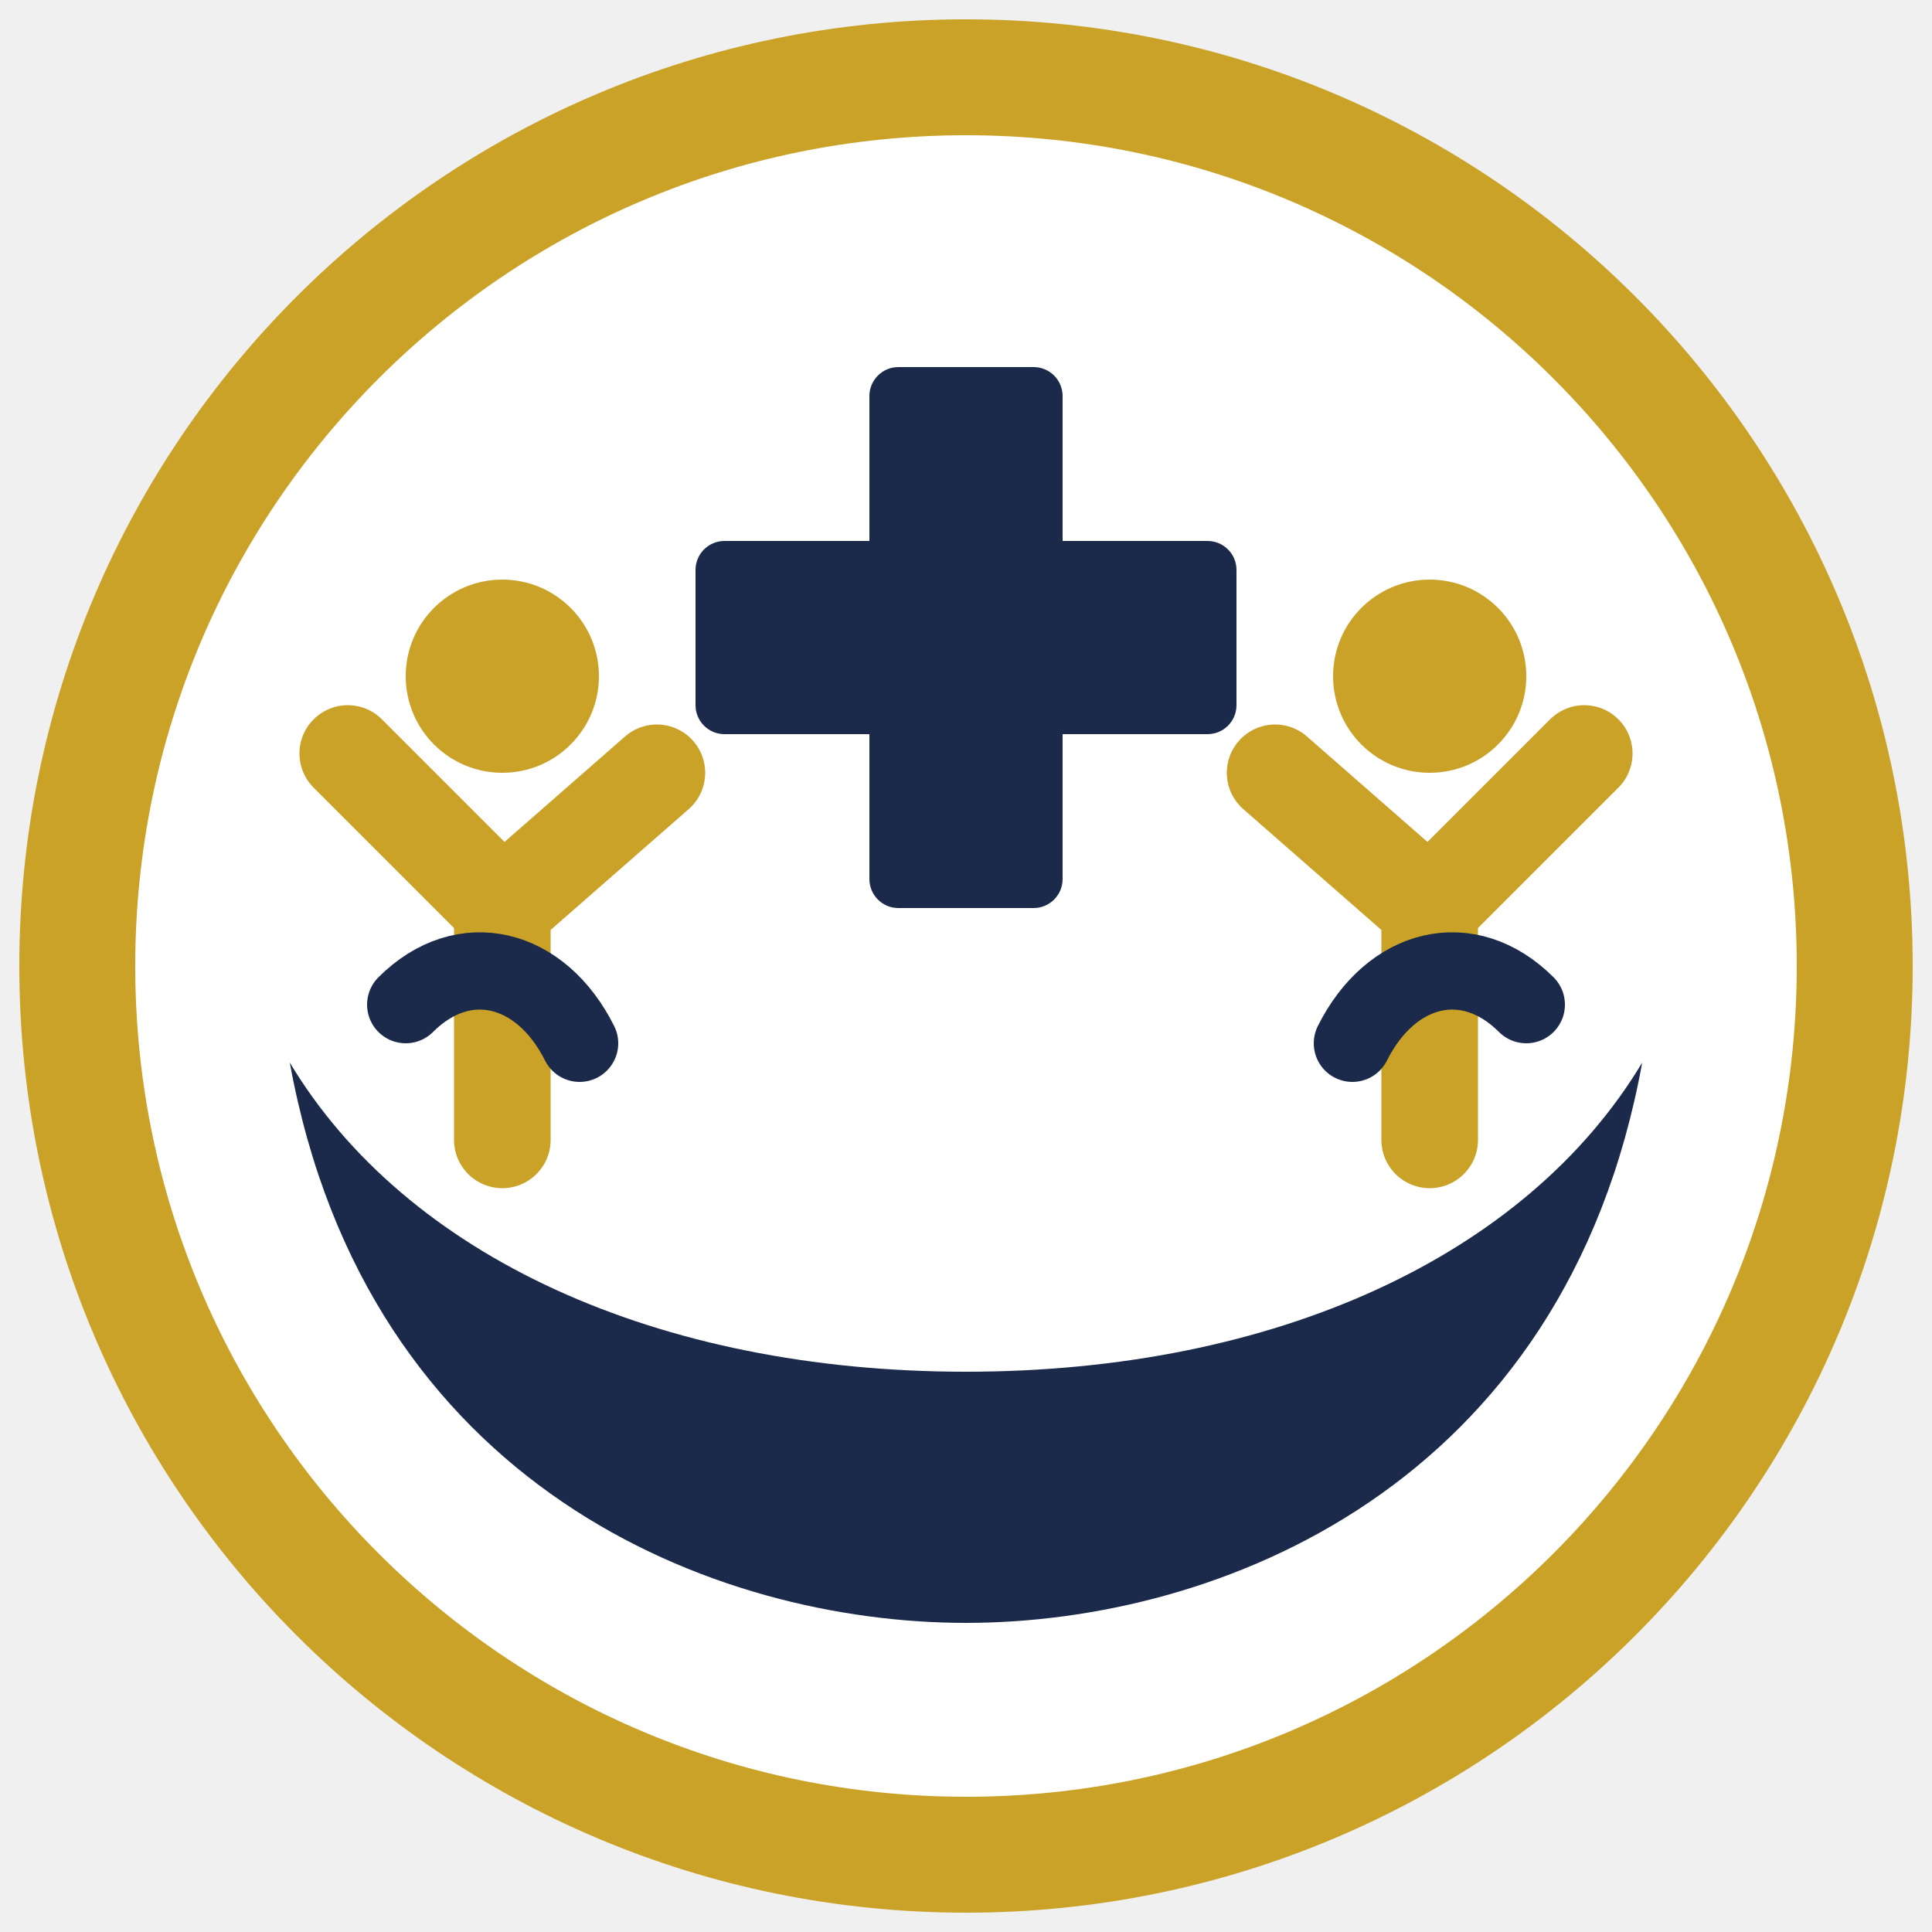
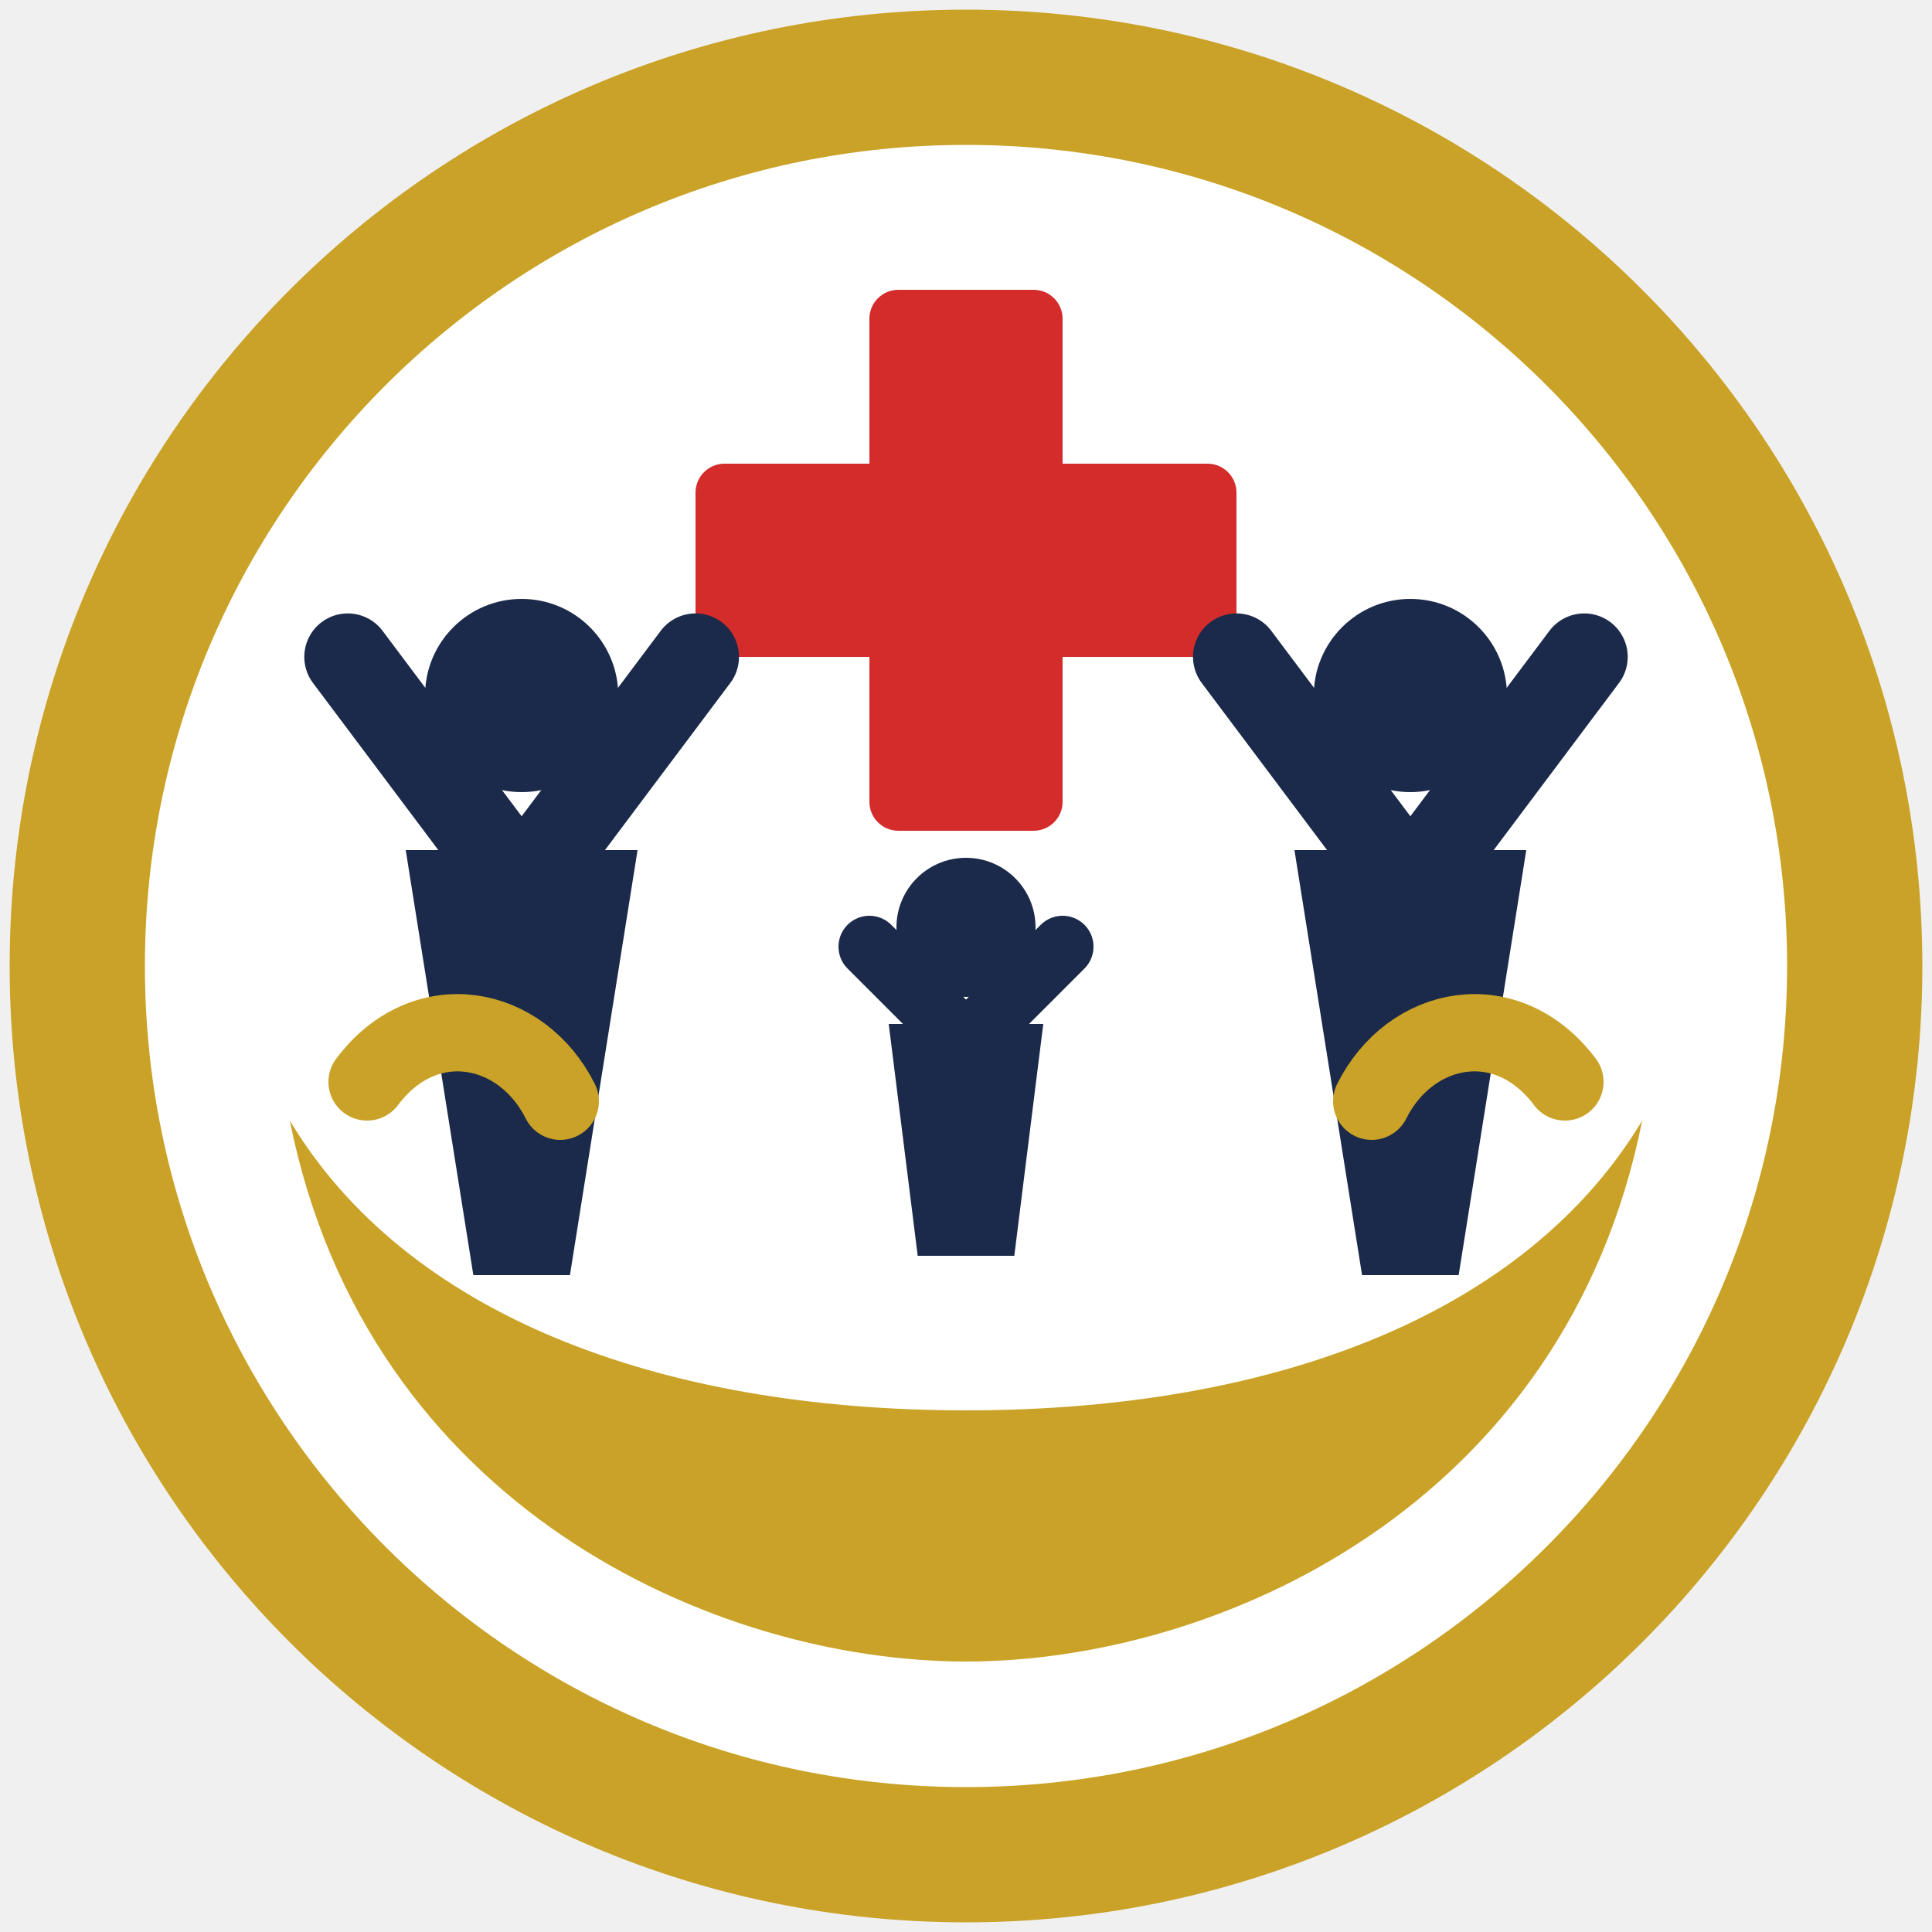
<svg xmlns="http://www.w3.org/2000/svg" viewBox="0 0 100 100">
-   <circle cx="50" cy="50" r="46" fill="#fff" stroke="#C9A227" stroke-width="6" />
-   <rect x="45" y="19" width="10" height="28" rx="1.5" fill="#1B2A4A" />
-   <rect x="36" y="28" width="28" height="10" rx="1.5" fill="#1B2A4A" />
-   <circle cx="26" cy="35" r="5" fill="#C9A227" />
-   <path d="M26 59V47M26 47L18 39M26 47L34 40" stroke="#C9A227" stroke-width="5" stroke-linecap="round" fill="none" />
-   <circle cx="74" cy="35" r="5" fill="#C9A227" />
-   <path d="M74 59V47M74 47L82 39M74 47L66 40" stroke="#C9A227" stroke-width="5" stroke-linecap="round" fill="none" />
-   <path d="M15 55C19 77 37 84 50 84C63 84 81 77 85 55C79 65 66 71 50 71C34 71 21 65 15 55Z" fill="#1B2A4A" />
-   <path d="M21 52c3-3 7-2 9 2M79 52c-3-3-7-2-9 2" stroke="#1B2A4A" stroke-width="4" stroke-linecap="round" fill="none" />
+   <circle cx="50" cy="50" r="46" fill="#fff" stroke="#C9A227" stroke-width="7" />
+   <rect x="45" y="15" width="10" height="28" rx="1.5" fill="#D42B2B" />
+   <rect x="36" y="24" width="28" height="10" rx="1.5" fill="#D42B2B" />
+   <circle cx="27" cy="36" r="5" fill="#1B2A4A" />
+   <path d="M21 44H33L29.5 66H24.5Z" fill="#1B2A4A" />
+   <path d="M27 46L18 34M27 46L36 34" stroke="#1B2A4A" stroke-width="4.5" stroke-linecap="round" fill="none" />
+   <circle cx="73" cy="36" r="5" fill="#1B2A4A" />
+   <path d="M67 44H79L75.5 66H70.5Z" fill="#1B2A4A" />
+   <path d="M73 46L64 34M73 46L82 34" stroke="#1B2A4A" stroke-width="4.5" stroke-linecap="round" fill="none" />
+   <circle cx="50" cy="48" r="3.6" fill="#1B2A4A" />
+   <path d="M46 53H54L52.5 65H47.5Z" fill="#1B2A4A" />
+   <path d="M50 54L45 49M50 54L55 49" stroke="#1B2A4A" stroke-width="3.2" stroke-linecap="round" fill="none" />
+   <path d="M15 58C19 78 37 86 50 86C63 86 81 78 85 58C79 68 66 73 50 73C34 73 21 68 15 58Z" fill="#C9A227" />
+   <path d="M19 56c3-4 8-3 10 1M81 56c-3-4-8-3-10 1" stroke="#C9A227" stroke-width="4" stroke-linecap="round" fill="none" />
</svg>
